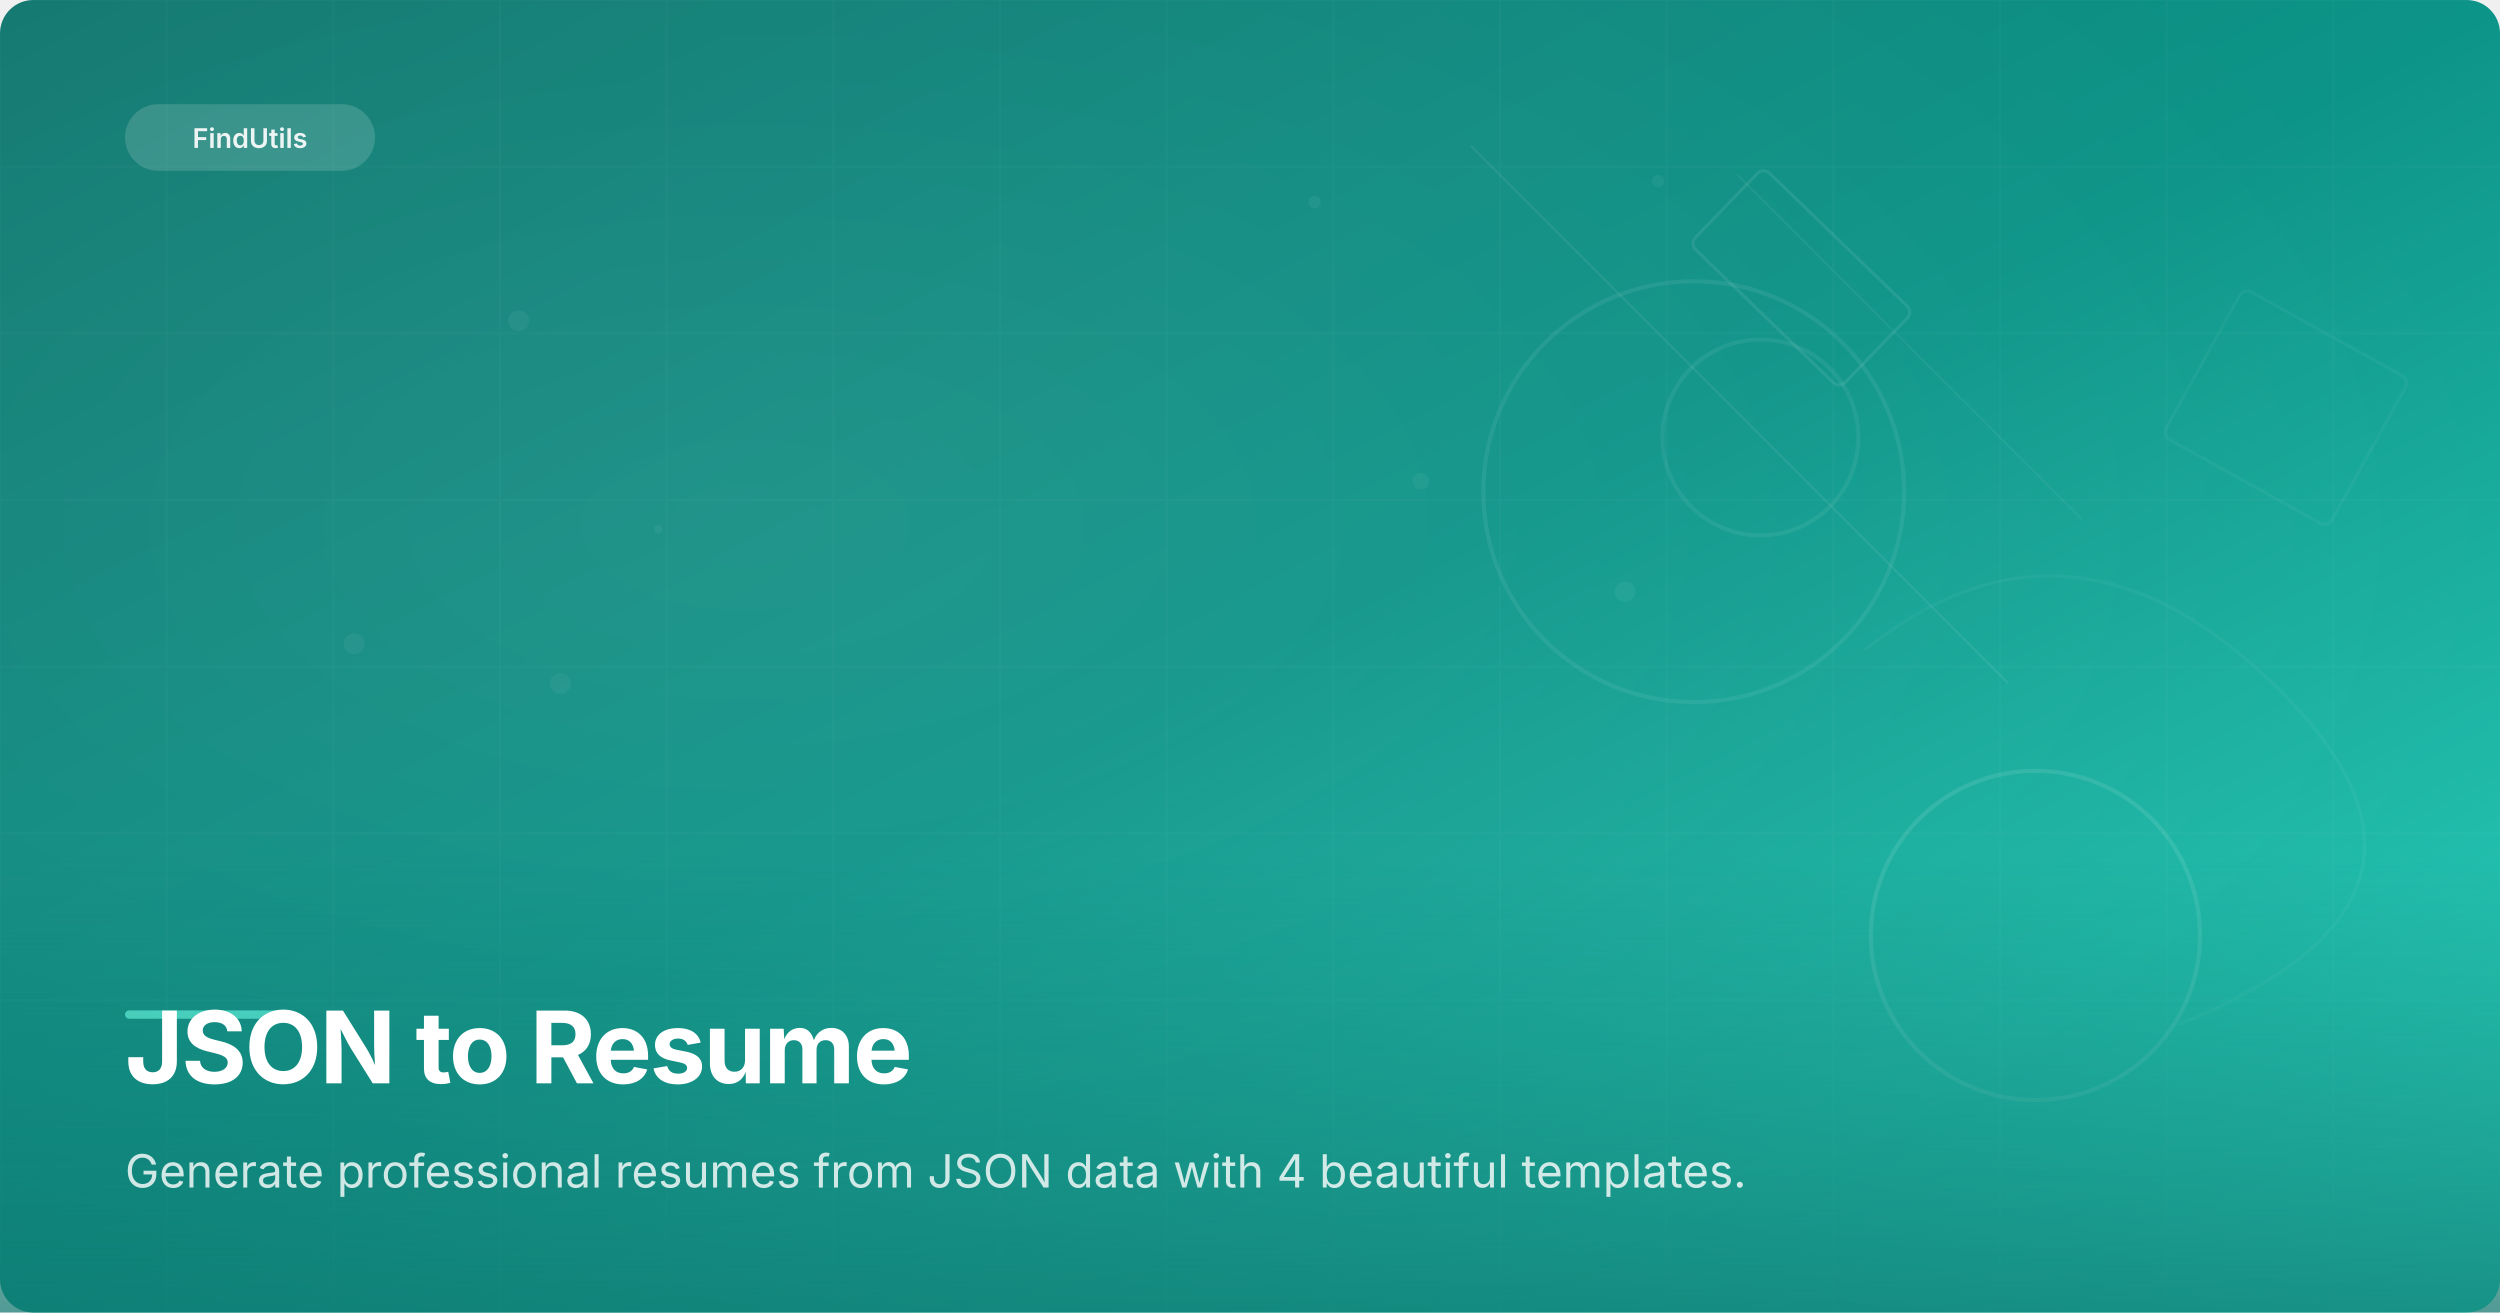
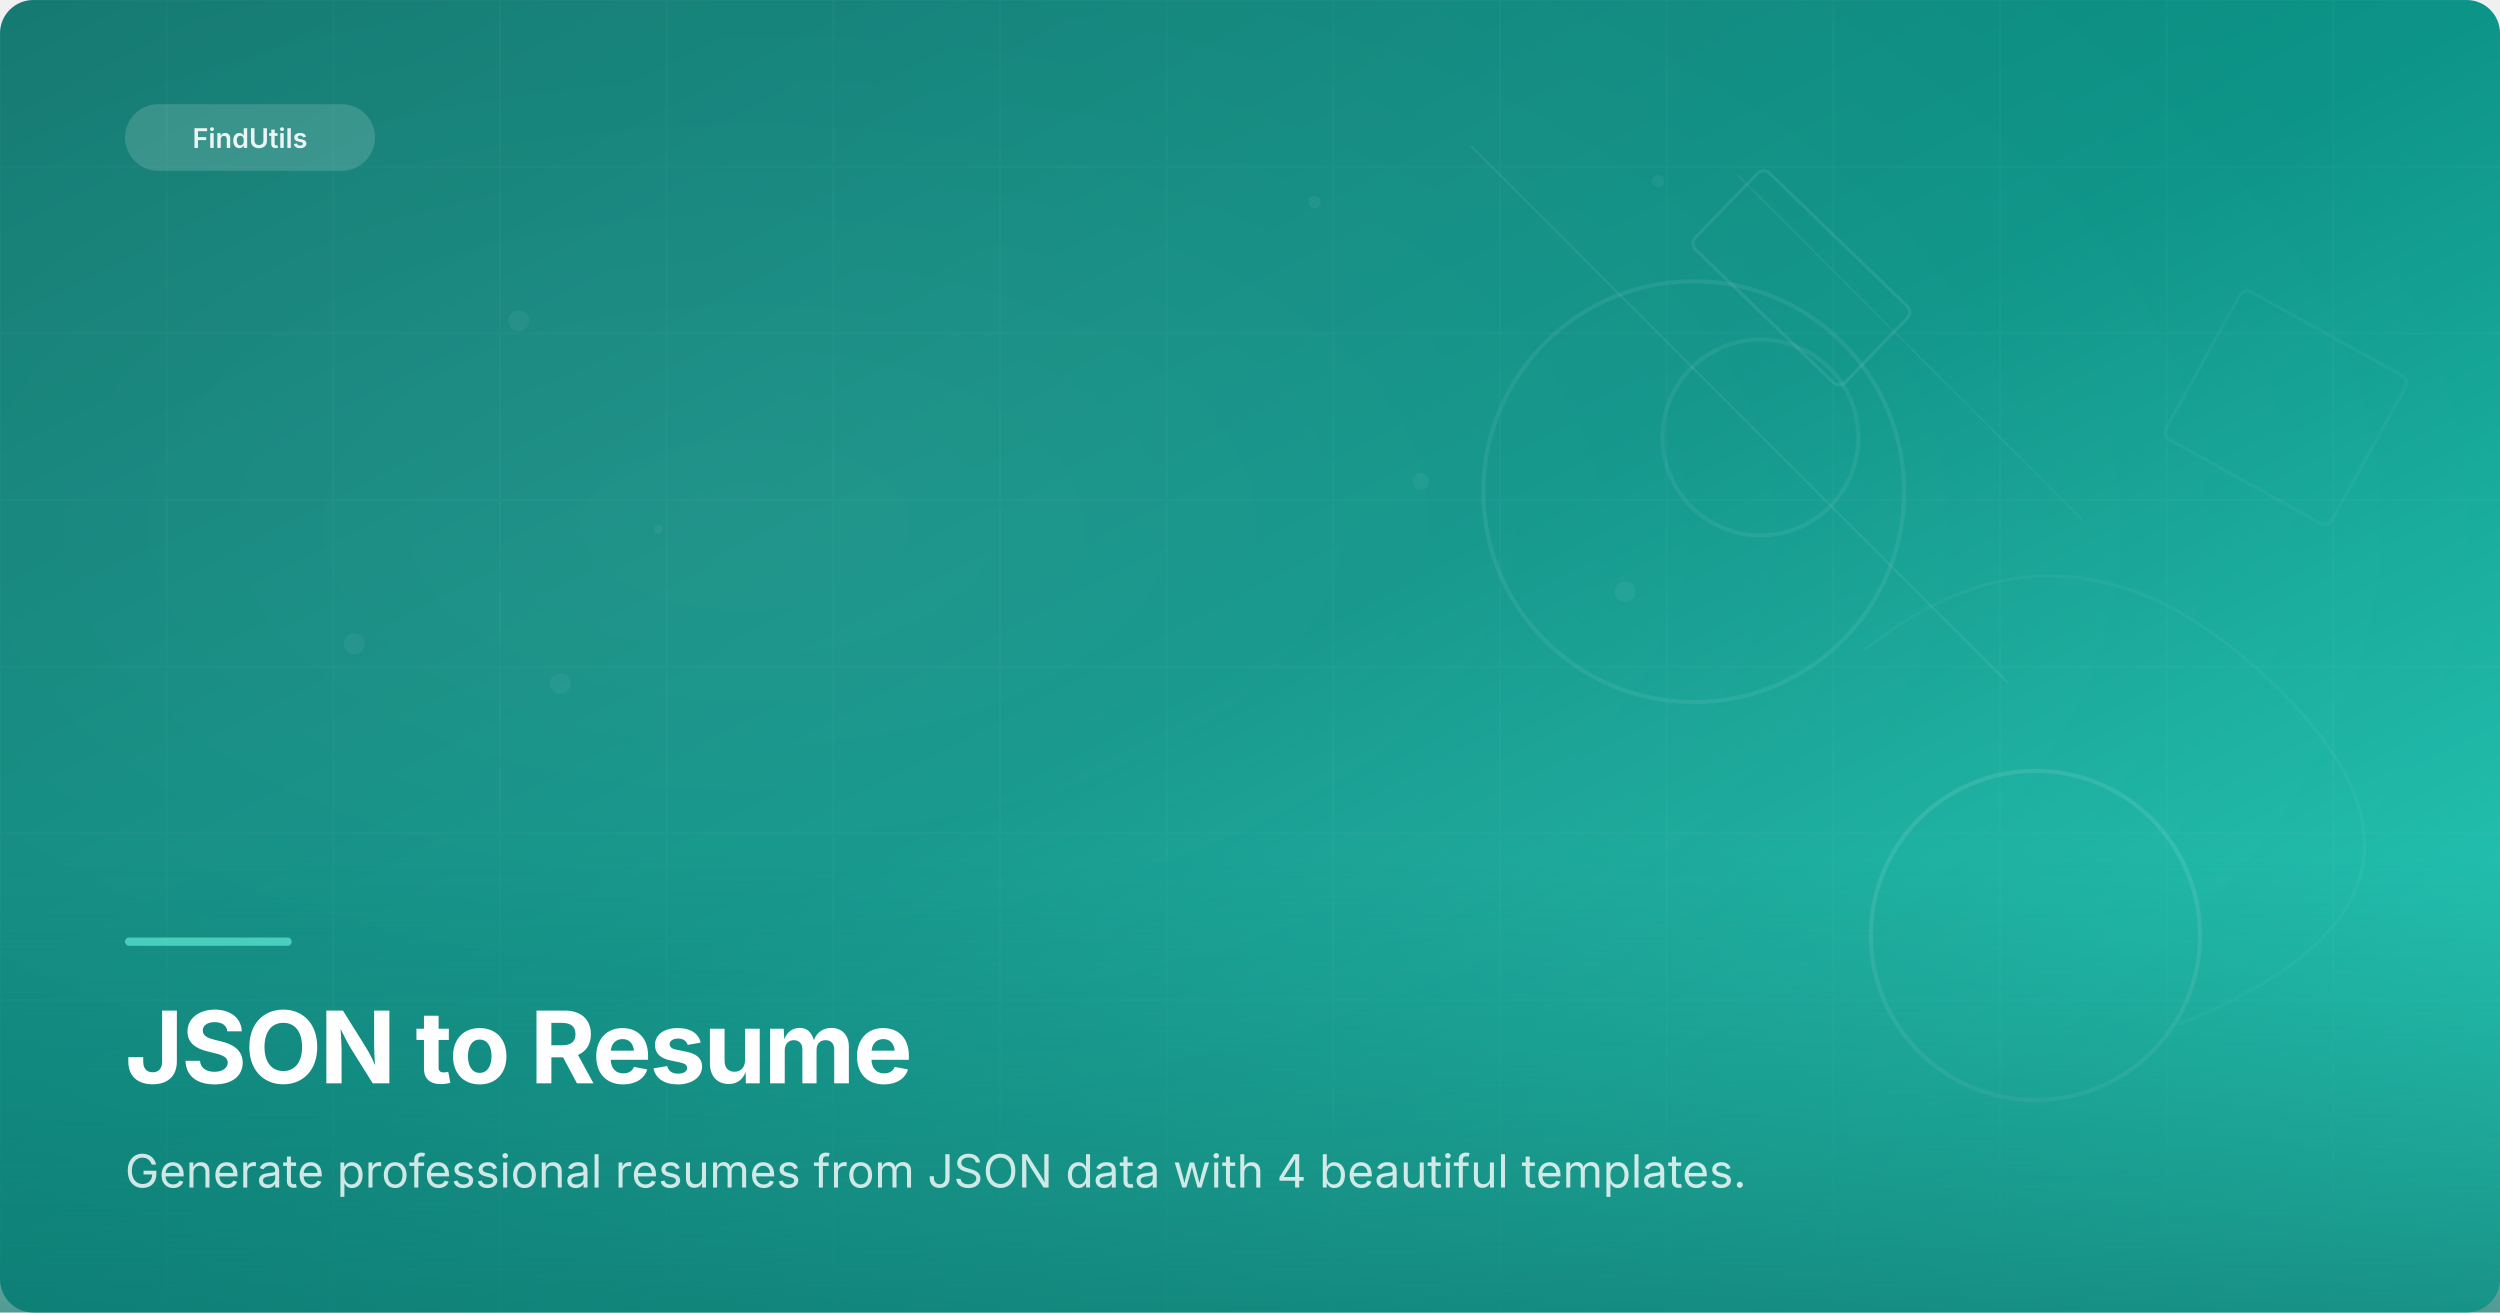
<svg xmlns="http://www.w3.org/2000/svg" width="1200" height="630" viewBox="0 0 1200 630">
  <defs>
    <linearGradient id="bg" x1="0%" y1="0%" x2="100%" y2="100%">
      <stop offset="0%" stop-color="#0f766e" />
      <stop offset="50%" stop-color="#0d9488" />
      <stop offset="100%" stop-color="#2dd4bf" />
    </linearGradient>
    <radialGradient id="glow" cx="30%" cy="40%" r="70%">
      <stop offset="0%" stop-color="white" stop-opacity="0.08" />
      <stop offset="100%" stop-color="white" stop-opacity="0" />
    </radialGradient>
    <linearGradient id="bottom-fade" x1="0%" y1="0%" x2="0%" y2="100%">
      <stop offset="0%" stop-color="#0f766e" stop-opacity="0" />
      <stop offset="100%" stop-color="#0f766e" stop-opacity="0.7" />
    </linearGradient>
  </defs>
  <rect width="1200" height="630" rx="16" fill="url(#bg)" />
  <rect width="1200" height="630" rx="16" fill="url(#glow)" />
  <g opacity="0.025">
    <line x1="0" y1="0" x2="0" y2="630" stroke="white" stroke-width="1" />
    <line x1="80" y1="0" x2="80" y2="630" stroke="white" stroke-width="1" />
    <line x1="160" y1="0" x2="160" y2="630" stroke="white" stroke-width="1" />
    <line x1="240" y1="0" x2="240" y2="630" stroke="white" stroke-width="1" />
    <line x1="320" y1="0" x2="320" y2="630" stroke="white" stroke-width="1" />
    <line x1="400" y1="0" x2="400" y2="630" stroke="white" stroke-width="1" />
    <line x1="480" y1="0" x2="480" y2="630" stroke="white" stroke-width="1" />
    <line x1="560" y1="0" x2="560" y2="630" stroke="white" stroke-width="1" />
    <line x1="640" y1="0" x2="640" y2="630" stroke="white" stroke-width="1" />
    <line x1="720" y1="0" x2="720" y2="630" stroke="white" stroke-width="1" />
    <line x1="800" y1="0" x2="800" y2="630" stroke="white" stroke-width="1" />
    <line x1="880" y1="0" x2="880" y2="630" stroke="white" stroke-width="1" />
    <line x1="960" y1="0" x2="960" y2="630" stroke="white" stroke-width="1" />
    <line x1="1040" y1="0" x2="1040" y2="630" stroke="white" stroke-width="1" />
    <line x1="1120" y1="0" x2="1120" y2="630" stroke="white" stroke-width="1" />
    <line x1="0" y1="0" x2="1200" y2="0" stroke="white" stroke-width="1" />
    <line x1="0" y1="80" x2="1200" y2="80" stroke="white" stroke-width="1" />
    <line x1="0" y1="160" x2="1200" y2="160" stroke="white" stroke-width="1" />
    <line x1="0" y1="240" x2="1200" y2="240" stroke="white" stroke-width="1" />
    <line x1="0" y1="320" x2="1200" y2="320" stroke="white" stroke-width="1" />
    <line x1="0" y1="400" x2="1200" y2="400" stroke="white" stroke-width="1" />
    <line x1="0" y1="480" x2="1200" y2="480" stroke="white" stroke-width="1" />
    <line x1="0" y1="560" x2="1200" y2="560" stroke="white" stroke-width="1" />
  </g>
  <g>
    <circle cx="813" cy="236" r="101" fill="none" stroke="white" stroke-width="2" opacity="0.07" />
    <circle cx="845" cy="210" r="47" fill="none" stroke="white" stroke-width="2" opacity="0.06" />
    <circle cx="977" cy="449" r="79" fill="none" stroke="white" stroke-width="2" opacity="0.10" />
    <rect x="1052" y="155" width="91" height="81" rx="4" fill="none" stroke="white" stroke-width="1.5" opacity="0.04" transform="rotate(29, 1097, 195)" />
    <rect x="815" y="108" width="100" height="51" rx="4" fill="none" stroke="white" stroke-width="1.5" opacity="0.08" transform="rotate(44, 865, 133)" />
    <circle cx="682" cy="231" r="4" fill="white" opacity="0.05" />
    <circle cx="316" cy="254" r="2" fill="white" opacity="0.05" />
    <circle cx="269" cy="328" r="5" fill="white" opacity="0.05" />
    <circle cx="631" cy="97" r="3" fill="white" opacity="0.05" />
    <circle cx="780" cy="284" r="5" fill="white" opacity="0.05" />
    <circle cx="170" cy="309" r="5" fill="white" opacity="0.05" />
    <circle cx="249" cy="154" r="5" fill="white" opacity="0.05" />
    <circle cx="796" cy="87" r="3" fill="white" opacity="0.05" />
    <line x1="834" y1="84" x2="999" y2="249" stroke="white" stroke-width="1" opacity="0.05" />
    <line x1="706" y1="70" x2="964" y2="328" stroke="white" stroke-width="1" opacity="0.07" />
    <path d="M895 312 Q995 232 1095 332 Q1195 432 1045 492" fill="none" stroke="white" stroke-width="1.5" opacity="0.04" />
  </g>
  <rect y="410" width="1200" height="220" fill="url(#bottom-fade)" />
  <g transform="translate(60, 50)">
    <rect width="120" height="32" rx="16" fill="white" opacity="0.15" />
    <text x="60" y="21" text-anchor="middle" font-family="system-ui, -apple-system, sans-serif" font-size="13" font-weight="600" fill="white" opacity="0.9">FindUtils</text>
  </g>
-   <rect x="60" y="485" width="80" height="4" rx="2" fill="#5eead4" opacity="0.7" />
+   <rect x="60" y="450" width="80" height="4" rx="2" fill="#5eead4" opacity="0.7" />
  <text x="60" y="520" font-family="system-ui, -apple-system, sans-serif" font-size="48" font-weight="700" fill="white" letter-spacing="-1">
    JSON to Resume
  </text>
  <text x="60" y="570" font-family="system-ui, -apple-system, sans-serif" font-size="22" fill="white" opacity="0.8">
    Generate professional resumes from JSON data with 4 beautiful templates.
  </text>
</svg>
